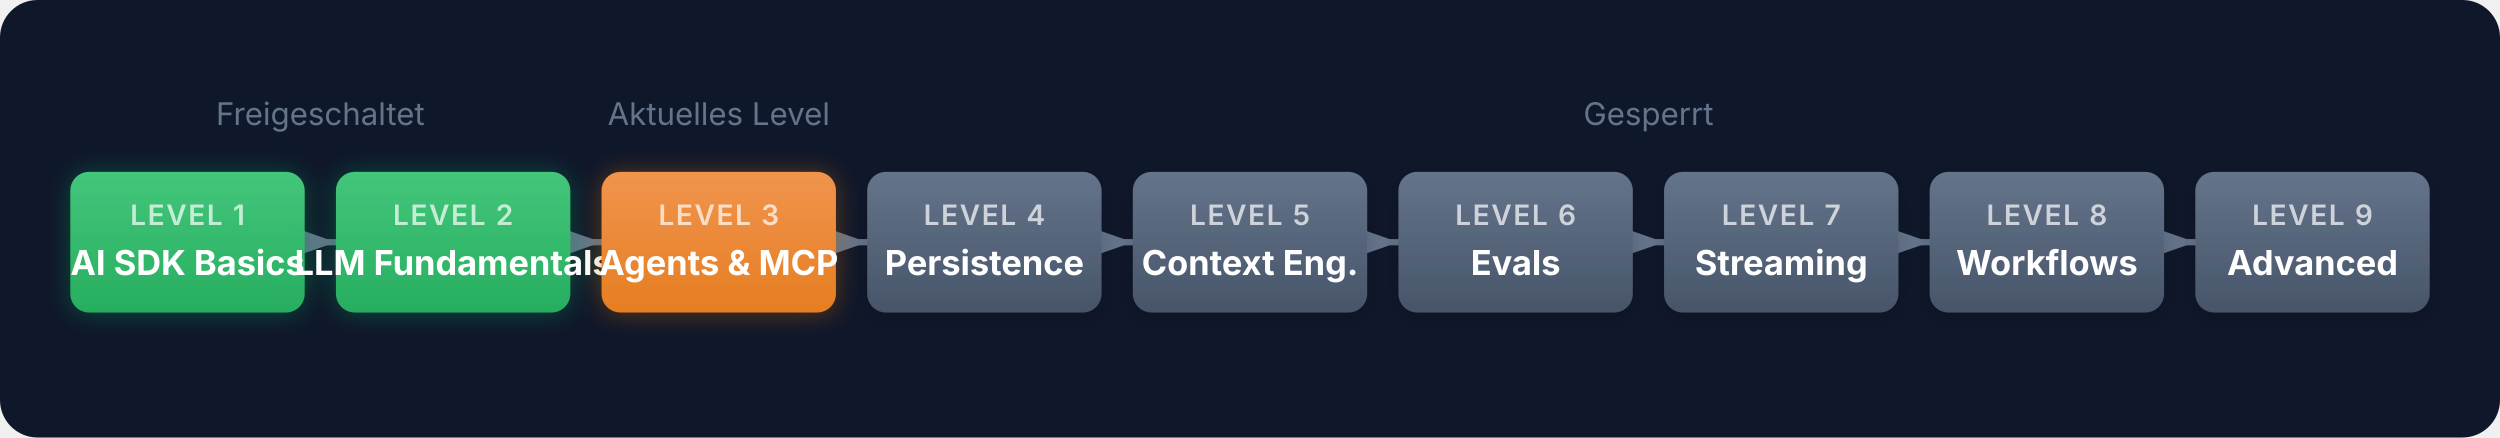
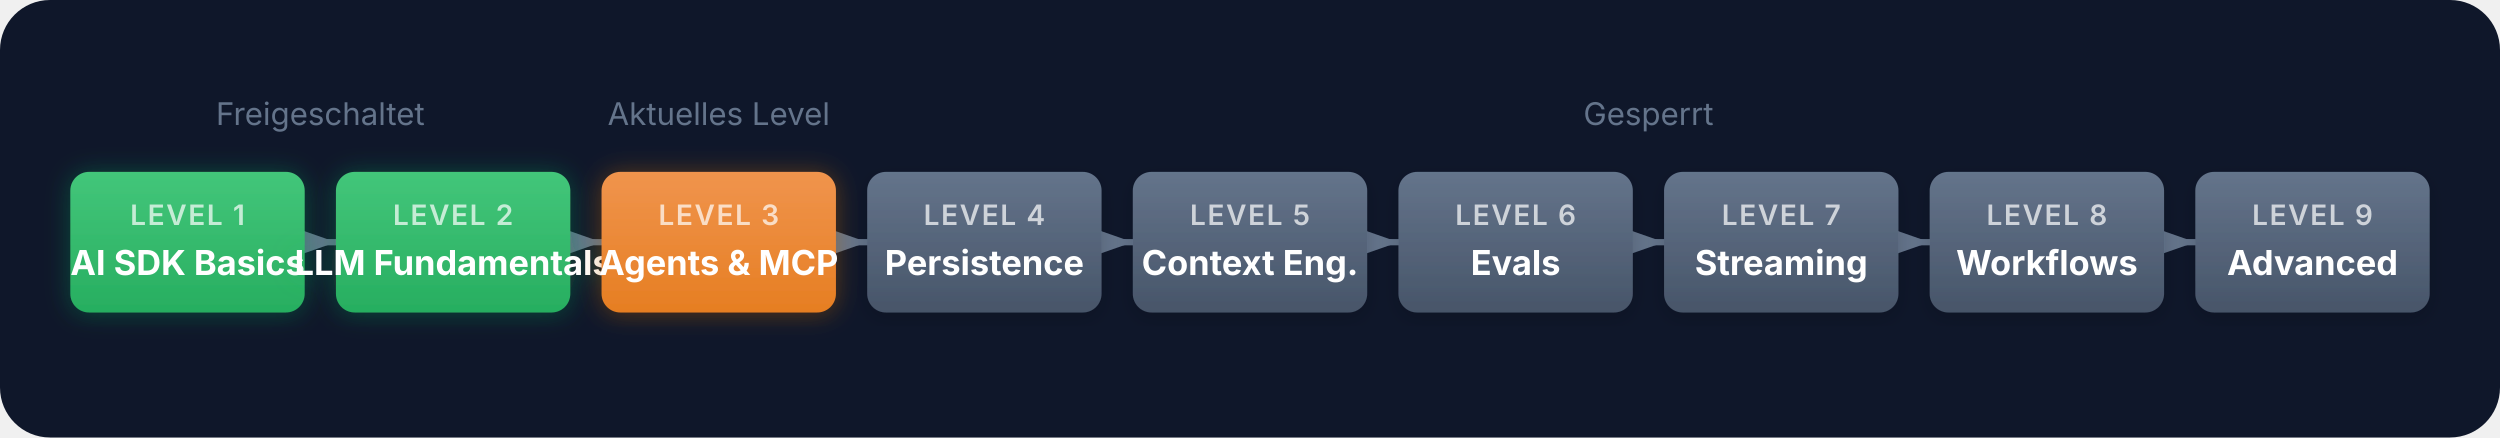
- <svg xmlns="http://www.w3.org/2000/svg" viewBox="0 0 800 140" width="800" height="140">
+ <svg xmlns="http://www.w3.org/2000/svg" viewBox="0 0 800 140">
  <defs>
    <linearGradient id="grad-input" x1="0" y1="0" x2="0" y2="1">
      <stop offset="0%" stop-color="#5B9FE6" />
-       <stop offset="100%" stop-color="#4A90D9" />
+       <stop offset="100%" stop-color="#3A7BD5" />
    </linearGradient>
    <linearGradient id="grad-process" x1="0" y1="0" x2="0" y2="1">
      <stop offset="0%" stop-color="#43C67A" />
      <stop offset="100%" stop-color="#27AE60" />
    </linearGradient>
    <linearGradient id="grad-output" x1="0" y1="0" x2="0" y2="1">
      <stop offset="0%" stop-color="#F0944D" />
      <stop offset="100%" stop-color="#E67E22" />
    </linearGradient>
    <linearGradient id="grad-warning" x1="0" y1="0" x2="0" y2="1">
      <stop offset="0%" stop-color="#EF6B6B" />
      <stop offset="100%" stop-color="#E74C3C" />
    </linearGradient>
    <linearGradient id="grad-neutral" x1="0" y1="0" x2="0" y2="1">
      <stop offset="0%" stop-color="#64748b" />
      <stop offset="100%" stop-color="#475569" />
    </linearGradient>
    <filter id="glow-blue" x="-20%" y="-20%" width="140%" height="140%">
      <feGaussianBlur stdDeviation="4" result="blur" />
-       <feFlood flood-color="#4A90D9" flood-opacity="0.3" />
+       <feFlood flood-color="#3A7BD5" flood-opacity="0.3" />
      <feComposite in2="blur" operator="in" />
      <feMerge>
        <feMergeNode />
        <feMergeNode in="SourceGraphic" />
      </feMerge>
    </filter>
    <filter id="glow-green" x="-20%" y="-20%" width="140%" height="140%">
      <feGaussianBlur stdDeviation="4" result="blur" />
      <feFlood flood-color="#27AE60" flood-opacity="0.3" />
      <feComposite in2="blur" operator="in" />
      <feMerge>
        <feMergeNode />
        <feMergeNode in="SourceGraphic" />
      </feMerge>
    </filter>
    <filter id="glow-orange" x="-20%" y="-20%" width="140%" height="140%">
      <feGaussianBlur stdDeviation="4" result="blur" />
      <feFlood flood-color="#E67E22" flood-opacity="0.3" />
      <feComposite in2="blur" operator="in" />
      <feMerge>
        <feMergeNode />
        <feMergeNode in="SourceGraphic" />
      </feMerge>
    </filter>
    <filter id="glow-red" x="-20%" y="-20%" width="140%" height="140%">
      <feGaussianBlur stdDeviation="4" result="blur" />
      <feFlood flood-color="#E74C3C" flood-opacity="0.3" />
      <feComposite in2="blur" operator="in" />
      <feMerge>
        <feMergeNode />
        <feMergeNode in="SourceGraphic" />
      </feMerge>
    </filter>
    <filter id="shadow">
      <feDropShadow dx="0" dy="2" stdDeviation="3" flood-color="#000" flood-opacity="0.15" />
    </filter>
    <marker id="arrow" viewBox="0 0 10 7" refX="10" refY="3.5" markerWidth="8" markerHeight="6" orient="auto-start-reverse">
      <path d="M 0 0 L 10 3.5 L 0 7 z" fill="#64748b" />
    </marker>
  </defs>
-   <rect width="800" height="140" fill="#0f172a" rx="12" />
+   <rect width="800" height="140" fill="#0f172a" rx="16" />
  <text x="102.5" y="40" text-anchor="middle" fill="#64748b" font-family="system-ui, -apple-system, sans-serif" font-size="10">Freigeschaltet</text>
  <text x="230" y="40" text-anchor="middle" fill="#64748b" font-family="system-ui, -apple-system, sans-serif" font-size="10">Aktuelles Level</text>
  <text x="527.5" y="40" text-anchor="middle" fill="#64748b" font-family="system-ui, -apple-system, sans-serif" font-size="10">Gesperrt</text>
  <path d="M 97.5 77.5 L 107.5 77.5" stroke="#64748b" stroke-width="2" stroke-linecap="round" marker-end="url(#arrow)" />
  <path d="M 182.5 77.5 L 192.5 77.5" stroke="#64748b" stroke-width="2" stroke-linecap="round" marker-end="url(#arrow)" />
  <path d="M 267.5 77.5 L 277.5 77.5" stroke="#64748b" stroke-width="2" stroke-linecap="round" stroke-dasharray="4 3" marker-end="url(#arrow)" />
  <path d="M 352.5 77.5 L 362.5 77.5" stroke="#64748b" stroke-width="2" stroke-linecap="round" stroke-dasharray="4 3" marker-end="url(#arrow)" />
  <path d="M 437.5 77.5 L 447.5 77.5" stroke="#64748b" stroke-width="2" stroke-linecap="round" stroke-dasharray="4 3" marker-end="url(#arrow)" />
  <path d="M 522.5 77.5 L 532.5 77.5" stroke="#64748b" stroke-width="2" stroke-linecap="round" stroke-dasharray="4 3" marker-end="url(#arrow)" />
  <path d="M 607.5 77.5 L 617.5 77.5" stroke="#64748b" stroke-width="2" stroke-linecap="round" stroke-dasharray="4 3" marker-end="url(#arrow)" />
  <path d="M 692.5 77.5 L 702.5 77.5" stroke="#64748b" stroke-width="2" stroke-linecap="round" stroke-dasharray="4 3" marker-end="url(#arrow)" />
  <g filter="url(#glow-green)">
    <rect x="22.5" y="55" width="75" height="45" rx="6" fill="url(#grad-process)" filter="url(#shadow)" />
    <text x="60" y="72" text-anchor="middle" fill="#fff" font-family="system-ui, -apple-system, sans-serif" font-size="9" font-weight="600" letter-spacing="0.5" opacity="0.7">LEVEL 1</text>
    <text x="60" y="88" text-anchor="middle" fill="#fff" font-family="system-ui, -apple-system, sans-serif" font-size="11" font-weight="700" textLength="67" lengthAdjust="spacingAndGlyphs">AI SDK Basics</text>
  </g>
  <g filter="url(#glow-green)">
    <rect x="107.5" y="55" width="75" height="45" rx="6" fill="url(#grad-process)" filter="url(#shadow)" />
    <text x="145" y="72" text-anchor="middle" fill="#fff" font-family="system-ui, -apple-system, sans-serif" font-size="9" font-weight="600" letter-spacing="0.5" opacity="0.7">LEVEL 2</text>
    <text x="145" y="88" text-anchor="middle" fill="#fff" font-family="system-ui, -apple-system, sans-serif" font-size="11" font-weight="700" textLength="67" lengthAdjust="spacingAndGlyphs">LLM Fundamentals</text>
  </g>
  <g filter="url(#glow-orange)">
    <rect x="192.5" y="55" width="75" height="45" rx="6" fill="url(#grad-output)" filter="url(#shadow)" />
    <text x="230" y="72" text-anchor="middle" fill="#fff" font-family="system-ui, -apple-system, sans-serif" font-size="9" font-weight="600" letter-spacing="0.5" opacity="0.7">LEVEL 3</text>
    <text x="230" y="88" text-anchor="middle" fill="#fff" font-family="system-ui, -apple-system, sans-serif" font-size="11" font-weight="700" textLength="67" lengthAdjust="spacingAndGlyphs">Agents &amp; MCP</text>
  </g>
  <g>
    <rect x="277.5" y="55" width="75" height="45" rx="6" fill="url(#grad-neutral)" filter="url(#shadow)" />
    <text x="315" y="72" text-anchor="middle" fill="#fff" font-family="system-ui, -apple-system, sans-serif" font-size="9" font-weight="600" letter-spacing="0.5" opacity="0.7">LEVEL 4</text>
    <text x="315" y="88" text-anchor="middle" fill="#fff" font-family="system-ui, -apple-system, sans-serif" font-size="11" font-weight="700" textLength="67" lengthAdjust="spacingAndGlyphs">Persistence</text>
  </g>
  <g>
    <rect x="362.5" y="55" width="75" height="45" rx="6" fill="url(#grad-neutral)" filter="url(#shadow)" />
    <text x="400" y="72" text-anchor="middle" fill="#fff" font-family="system-ui, -apple-system, sans-serif" font-size="9" font-weight="600" letter-spacing="0.5" opacity="0.7">LEVEL 5</text>
    <text x="400" y="88" text-anchor="middle" fill="#fff" font-family="system-ui, -apple-system, sans-serif" font-size="11" font-weight="700" textLength="67" lengthAdjust="spacingAndGlyphs">Context Eng.</text>
  </g>
  <g>
    <rect x="447.5" y="55" width="75" height="45" rx="6" fill="url(#grad-neutral)" filter="url(#shadow)" />
    <text x="485" y="72" text-anchor="middle" fill="#fff" font-family="system-ui, -apple-system, sans-serif" font-size="9" font-weight="600" letter-spacing="0.5" opacity="0.7">LEVEL 6</text>
    <text x="485" y="88" text-anchor="middle" fill="#fff" font-family="system-ui, -apple-system, sans-serif" font-size="11" font-weight="700">Evals</text>
  </g>
  <g>
    <rect x="532.5" y="55" width="75" height="45" rx="6" fill="url(#grad-neutral)" filter="url(#shadow)" />
    <text x="570" y="72" text-anchor="middle" fill="#fff" font-family="system-ui, -apple-system, sans-serif" font-size="9" font-weight="600" letter-spacing="0.5" opacity="0.7">LEVEL 7</text>
    <text x="570" y="88" text-anchor="middle" fill="#fff" font-family="system-ui, -apple-system, sans-serif" font-size="11" font-weight="700">Streaming</text>
  </g>
  <g>
    <rect x="617.5" y="55" width="75" height="45" rx="6" fill="url(#grad-neutral)" filter="url(#shadow)" />
    <text x="655" y="72" text-anchor="middle" fill="#fff" font-family="system-ui, -apple-system, sans-serif" font-size="9" font-weight="600" letter-spacing="0.5" opacity="0.7">LEVEL 8</text>
    <text x="655" y="88" text-anchor="middle" fill="#fff" font-family="system-ui, -apple-system, sans-serif" font-size="11" font-weight="700">Workflows</text>
  </g>
  <g>
    <rect x="702.5" y="55" width="75" height="45" rx="6" fill="url(#grad-neutral)" filter="url(#shadow)" />
    <text x="740" y="72" text-anchor="middle" fill="#fff" font-family="system-ui, -apple-system, sans-serif" font-size="9" font-weight="600" letter-spacing="0.5" opacity="0.7">LEVEL 9</text>
    <text x="740" y="88" text-anchor="middle" fill="#fff" font-family="system-ui, -apple-system, sans-serif" font-size="11" font-weight="700">Advanced</text>
  </g>
</svg>
